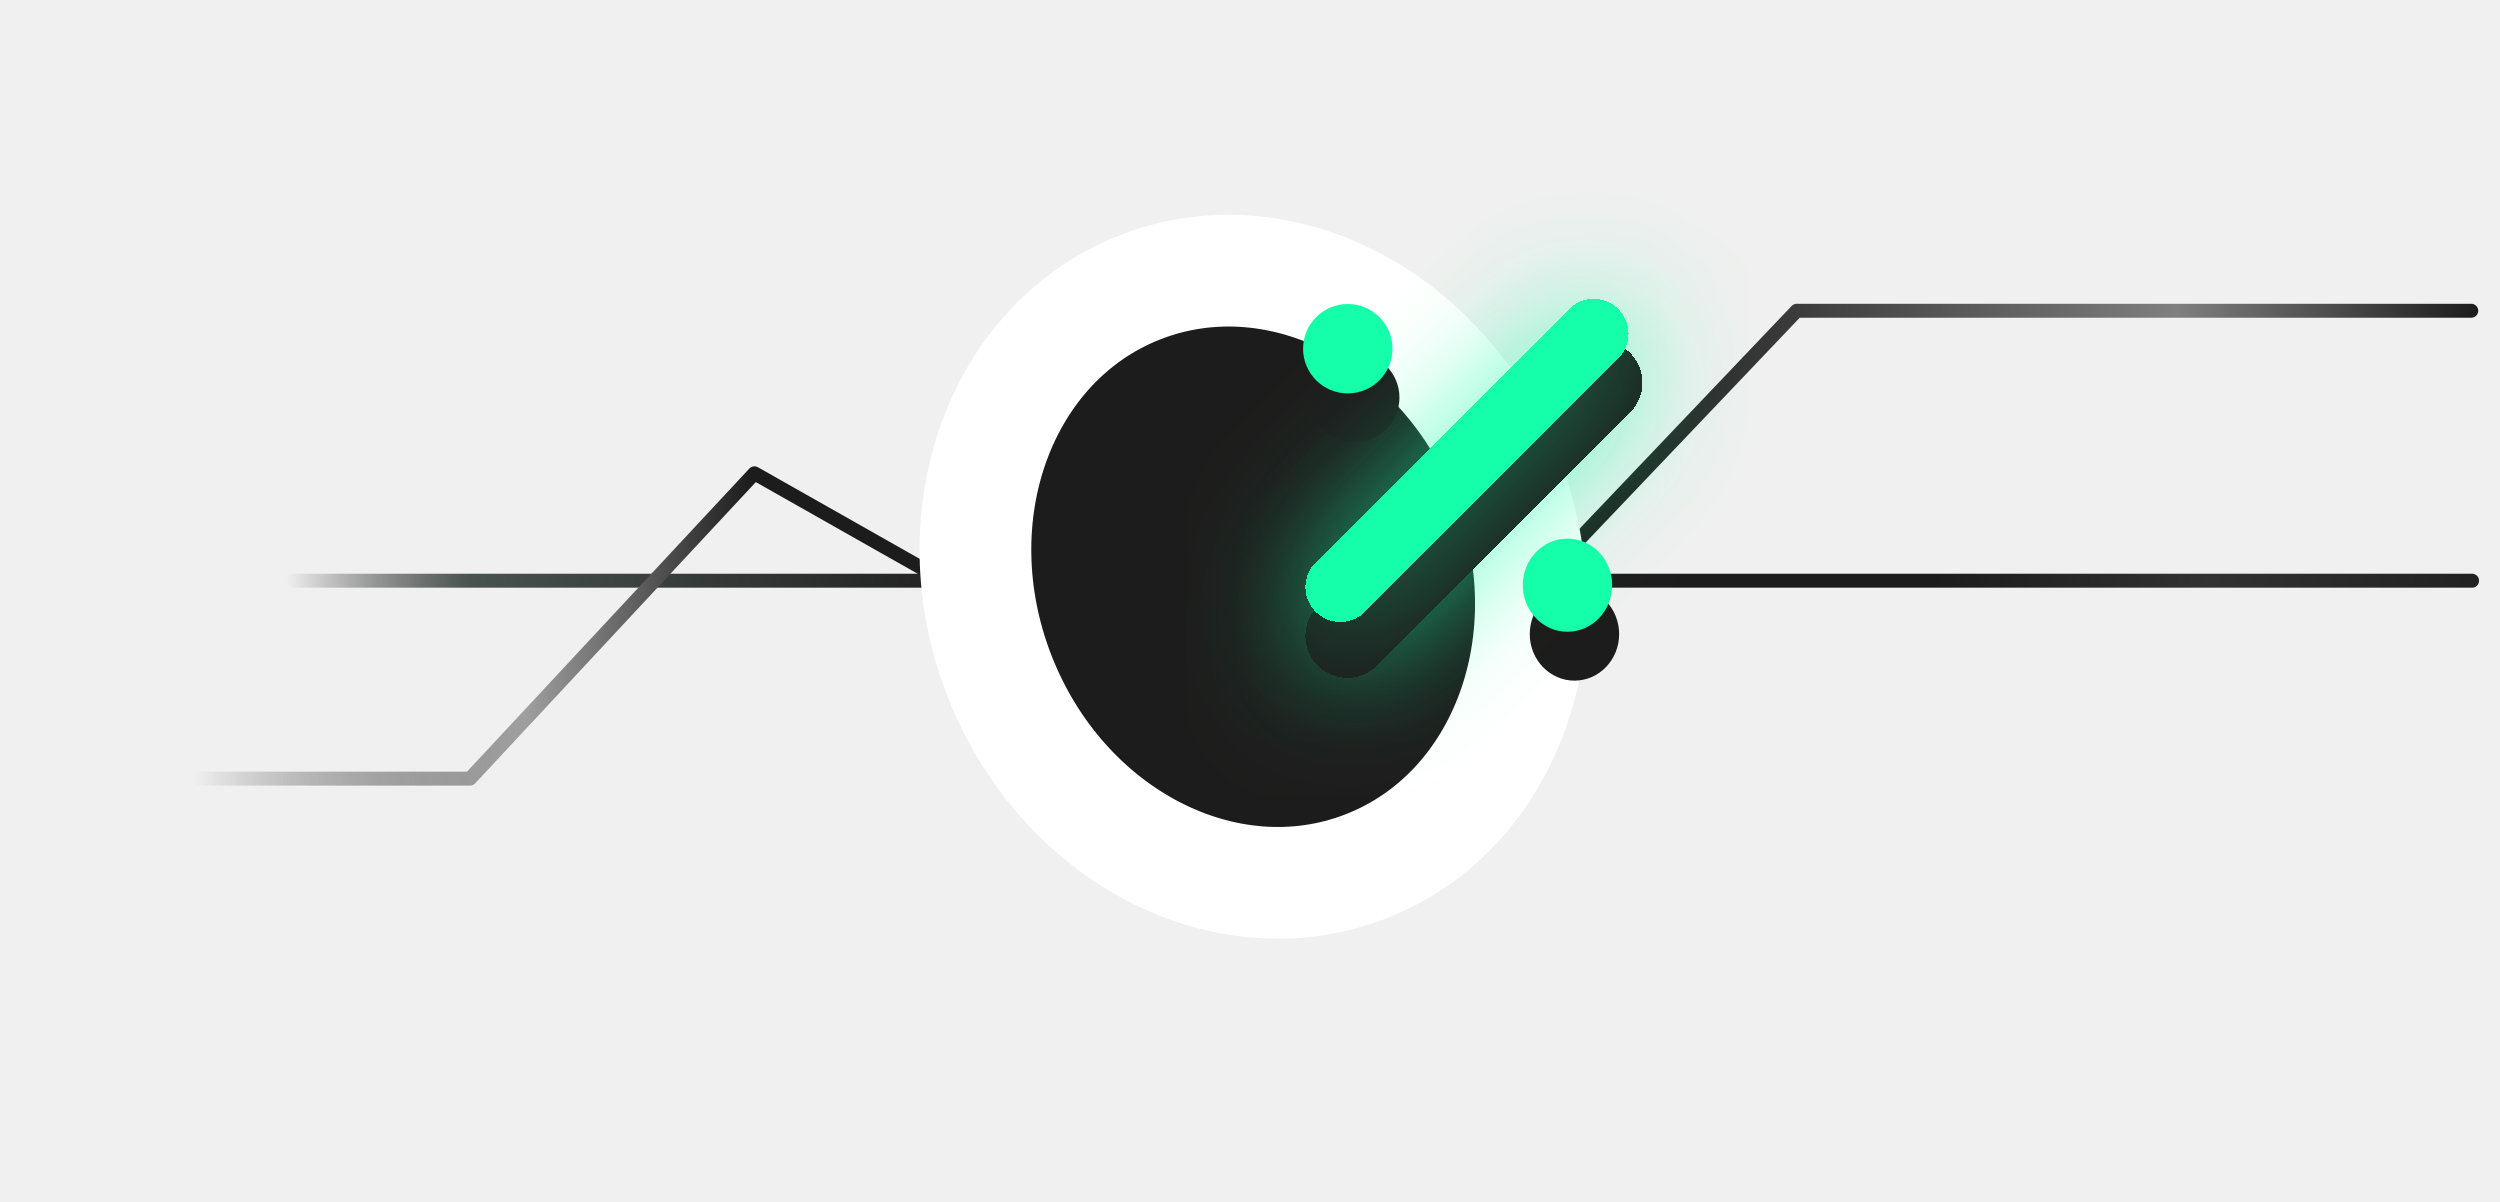
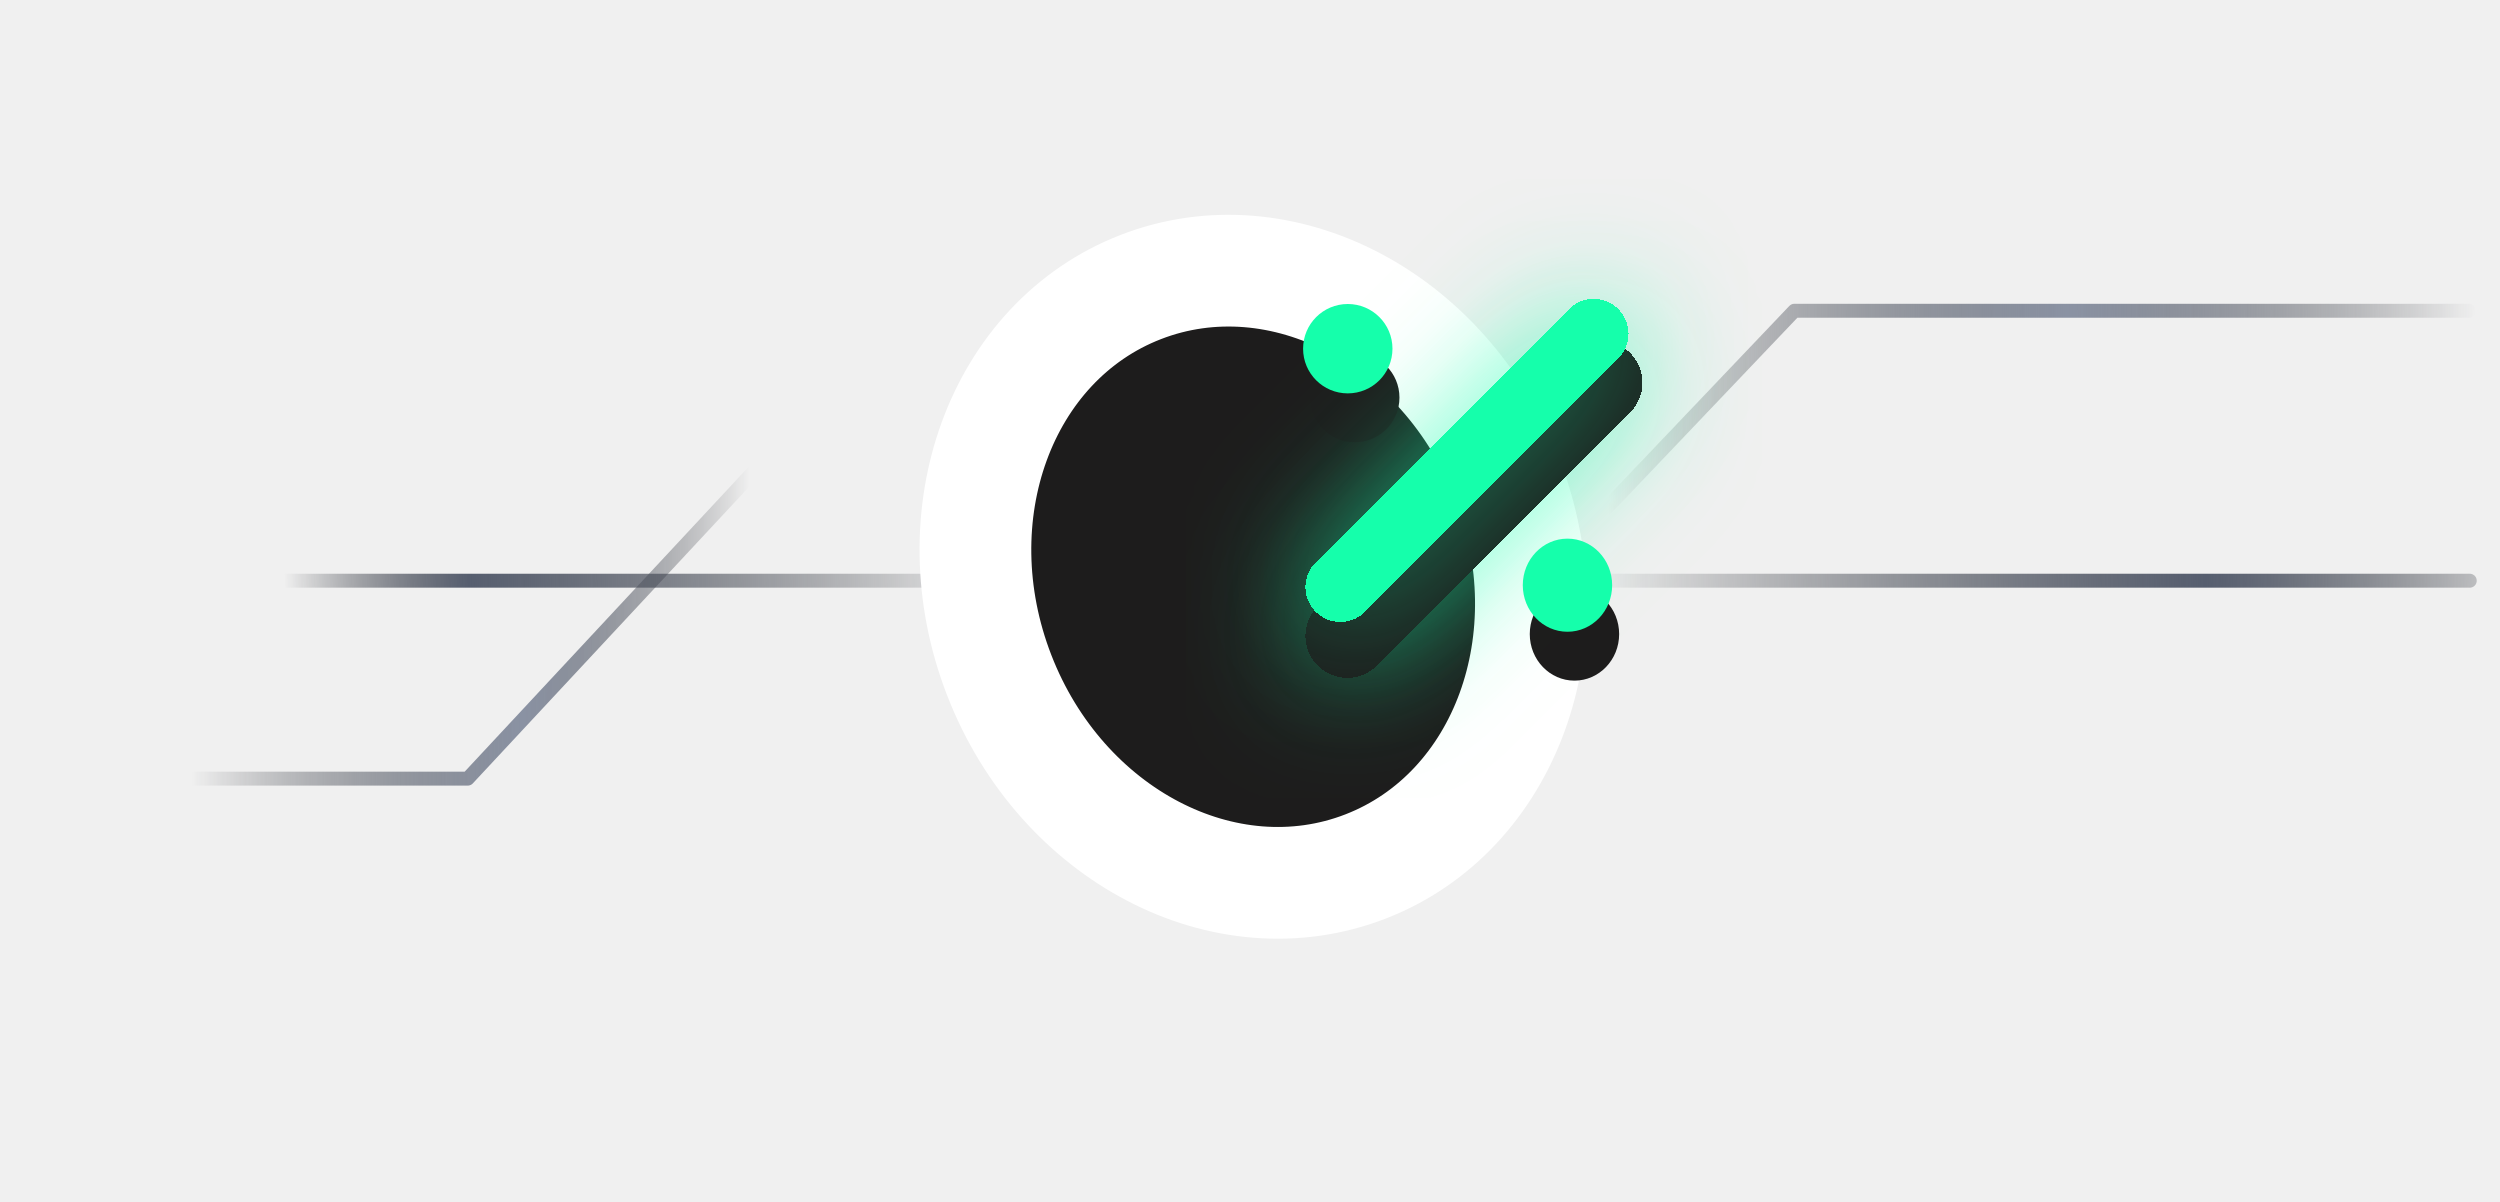
<svg xmlns="http://www.w3.org/2000/svg" width="358" height="172" viewBox="0 0 358 172" fill="none">
-   <g clip-path="url(#clip0_918_531)">
-     <path d="M0 83.158H354" stroke="url(#paint0_linear_918_531)" stroke-width="2" stroke-linecap="round" stroke-linejoin="round" />
-     <path d="M0.25 111.5H67.309L108.037 67.777L190.6 114.534L257.291 44.5H353.881" stroke="url(#paint1_linear_918_531)" stroke-width="2" stroke-linecap="round" stroke-linejoin="round" />
+   <g clip-path="url(#clip0_65_315)">
+     <path d="M-0.333 83.158H353.667" stroke="url(#paint0_linear_65_315)" stroke-width="2" stroke-linecap="round" stroke-linejoin="round" />
+     <path d="M-0.083 111.5H66.976L107.704 67.777L190.267 114.534L256.957 44.5H353.547" stroke="url(#paint1_linear_65_315)" stroke-width="2" stroke-linecap="round" stroke-linejoin="round" />
    <path d="M195.545 124.08C215.627 116.291 224.701 91.402 215.814 68.488C206.926 45.575 183.442 33.314 163.361 41.103C143.279 48.892 134.205 73.782 143.092 96.695C151.98 119.608 175.464 131.869 195.545 124.08Z" fill="#1D1C1C" stroke="white" stroke-width="16" stroke-linecap="round" stroke-linejoin="round" />
-     <g filter="url(#filter0_d_918_531)">
+     <g filter="url(#filter0_d_65_315)">
      <path d="M192.938 91.067L229.204 54.8" stroke="#1D1C1C" stroke-width="12" stroke-linecap="round" stroke-linejoin="round" shape-rendering="crispEdges" />
    </g>
    <ellipse cx="225.462" cy="90.8" rx="6.4" ry="6.667" fill="#1D1C1C" />
    <circle cx="194.002" cy="56.933" r="6.4" fill="#1D1C1C" />
-     <g filter="url(#filter1_d_918_531)">
+     <g filter="url(#filter1_d_65_315)">
      <path d="M191.938 84.067L228.204 47.8" stroke="#15FFAB" stroke-width="10" stroke-linecap="round" stroke-linejoin="round" shape-rendering="crispEdges" />
    </g>
    <ellipse cx="224.462" cy="83.8" rx="6.4" ry="6.667" fill="#15FFAB" />
    <circle cx="193.002" cy="49.933" r="6.4" fill="#15FFAB" />
  </g>
  <defs>
-     <filter id="filter0_d_918_531" x="169.871" y="31.733" width="82.399" height="82.4" filterUnits="userSpaceOnUse" color-interpolation-filters="sRGB">
+     <filter id="filter0_d_65_315" x="169.871" y="31.733" width="82.4" height="82.4" filterUnits="userSpaceOnUse" color-interpolation-filters="sRGB">
      <feFlood flood-opacity="0" result="BackgroundImageFix" />
      <feColorMatrix in="SourceAlpha" type="matrix" values="0 0 0 0 0 0 0 0 0 0 0 0 0 0 0 0 0 0 127 0" result="hardAlpha" />
      <feOffset />
      <feGaussianBlur stdDeviation="8.533" />
      <feComposite in2="hardAlpha" operator="out" />
      <feColorMatrix type="matrix" values="0 0 0 0 0.082 0 0 0 0 1 0 0 0 0 0.671 0 0 0 0.5 0" />
-       <feBlend mode="normal" in2="BackgroundImageFix" result="effect1_dropShadow_918_531" />
-       <feBlend mode="normal" in="SourceGraphic" in2="effect1_dropShadow_918_531" result="shape" />
+       <feBlend mode="normal" in2="BackgroundImageFix" result="effect1_dropShadow_65_315" />
+       <feBlend mode="normal" in="SourceGraphic" in2="effect1_dropShadow_65_315" result="shape" />
    </filter>
-     <filter id="filter1_d_918_531" x="169.871" y="25.733" width="80.399" height="80.4" filterUnits="userSpaceOnUse" color-interpolation-filters="sRGB">
+     <filter id="filter1_d_65_315" x="169.871" y="25.733" width="80.4" height="80.4" filterUnits="userSpaceOnUse" color-interpolation-filters="sRGB">
      <feFlood flood-opacity="0" result="BackgroundImageFix" />
      <feColorMatrix in="SourceAlpha" type="matrix" values="0 0 0 0 0 0 0 0 0 0 0 0 0 0 0 0 0 0 127 0" result="hardAlpha" />
      <feOffset />
      <feGaussianBlur stdDeviation="8.533" />
      <feComposite in2="hardAlpha" operator="out" />
      <feColorMatrix type="matrix" values="0 0 0 0 0.082 0 0 0 0 1 0 0 0 0 0.671 0 0 0 0.5 0" />
-       <feBlend mode="normal" in2="BackgroundImageFix" result="effect1_dropShadow_918_531" />
-       <feBlend mode="normal" in="SourceGraphic" in2="effect1_dropShadow_918_531" result="shape" />
+       <feBlend mode="normal" in2="BackgroundImageFix" result="effect1_dropShadow_65_315" />
+       <feBlend mode="normal" in="SourceGraphic" in2="effect1_dropShadow_65_315" result="shape" />
    </filter>
-     <linearGradient id="paint0_linear_918_531" x1="41.077" y1="84.643" x2="454.693" y2="72.942" gradientUnits="userSpaceOnUse">
-       <stop stop-color="#1D1C1C" stop-opacity="0" />
-       <stop offset="0.064" stop-color="#48524F" />
-       <stop offset="0.248" stop-color="#1D1C1C" />
-       <stop offset="0.57" stop-color="#1D1C1C" />
-       <stop offset="0.665" stop-color="#323232" />
-       <stop offset="0.79" stop-color="#1D1C1C" />
+     <linearGradient id="paint0_linear_65_315" x1="40.744" y1="84.643" x2="454.359" y2="72.942" gradientUnits="userSpaceOnUse">
+       <stop stop-color="#0F1117" stop-opacity="0" />
+       <stop offset="0.064" stop-color="#565E6F" />
+       <stop offset="0.248" stop-color="#0F1117" stop-opacity="0" />
+       <stop offset="0.45" stop-color="#0F1117" stop-opacity="0" />
+       <stop offset="0.665" stop-color="#565E6F" />
+       <stop offset="0.79" stop-color="#0F1117" stop-opacity="0" />
    </linearGradient>
-     <linearGradient id="paint1_linear_918_531" x1="27.773" y1="114.534" x2="454.799" y2="114.534" gradientUnits="userSpaceOnUse">
-       <stop stop-color="#1D1C1C" stop-opacity="0" />
-       <stop offset="0.111" stop-color="#9F9F9F" />
-       <stop offset="0.187" stop-color="#1D1C1C" />
-       <stop offset="0.477" stop-color="#1D1C1C" />
-       <stop offset="0.665" stop-color="#7F7F7F" />
-       <stop offset="0.766" stop-color="#1D1C1C" />
+     <linearGradient id="paint1_linear_65_315" x1="27.44" y1="114.534" x2="454.466" y2="114.534" gradientUnits="userSpaceOnUse">
+       <stop stop-color="#0F1117" stop-opacity="0" />
+       <stop offset="0.111" stop-color="#8A92A3" />
+       <stop offset="0.187" stop-color="#0F1117" stop-opacity="0" />
+       <stop offset="0.475" stop-color="#0F1117" stop-opacity="0" />
+       <stop offset="0.63" stop-color="#8A92A3" />
+       <stop offset="0.766" stop-color="#0F1117" stop-opacity="0" />
    </linearGradient>
-     <clipPath id="clip0_918_531">
+     <clipPath id="clip0_65_315">
      <rect width="358" height="172" fill="white" />
    </clipPath>
  </defs>
</svg>
